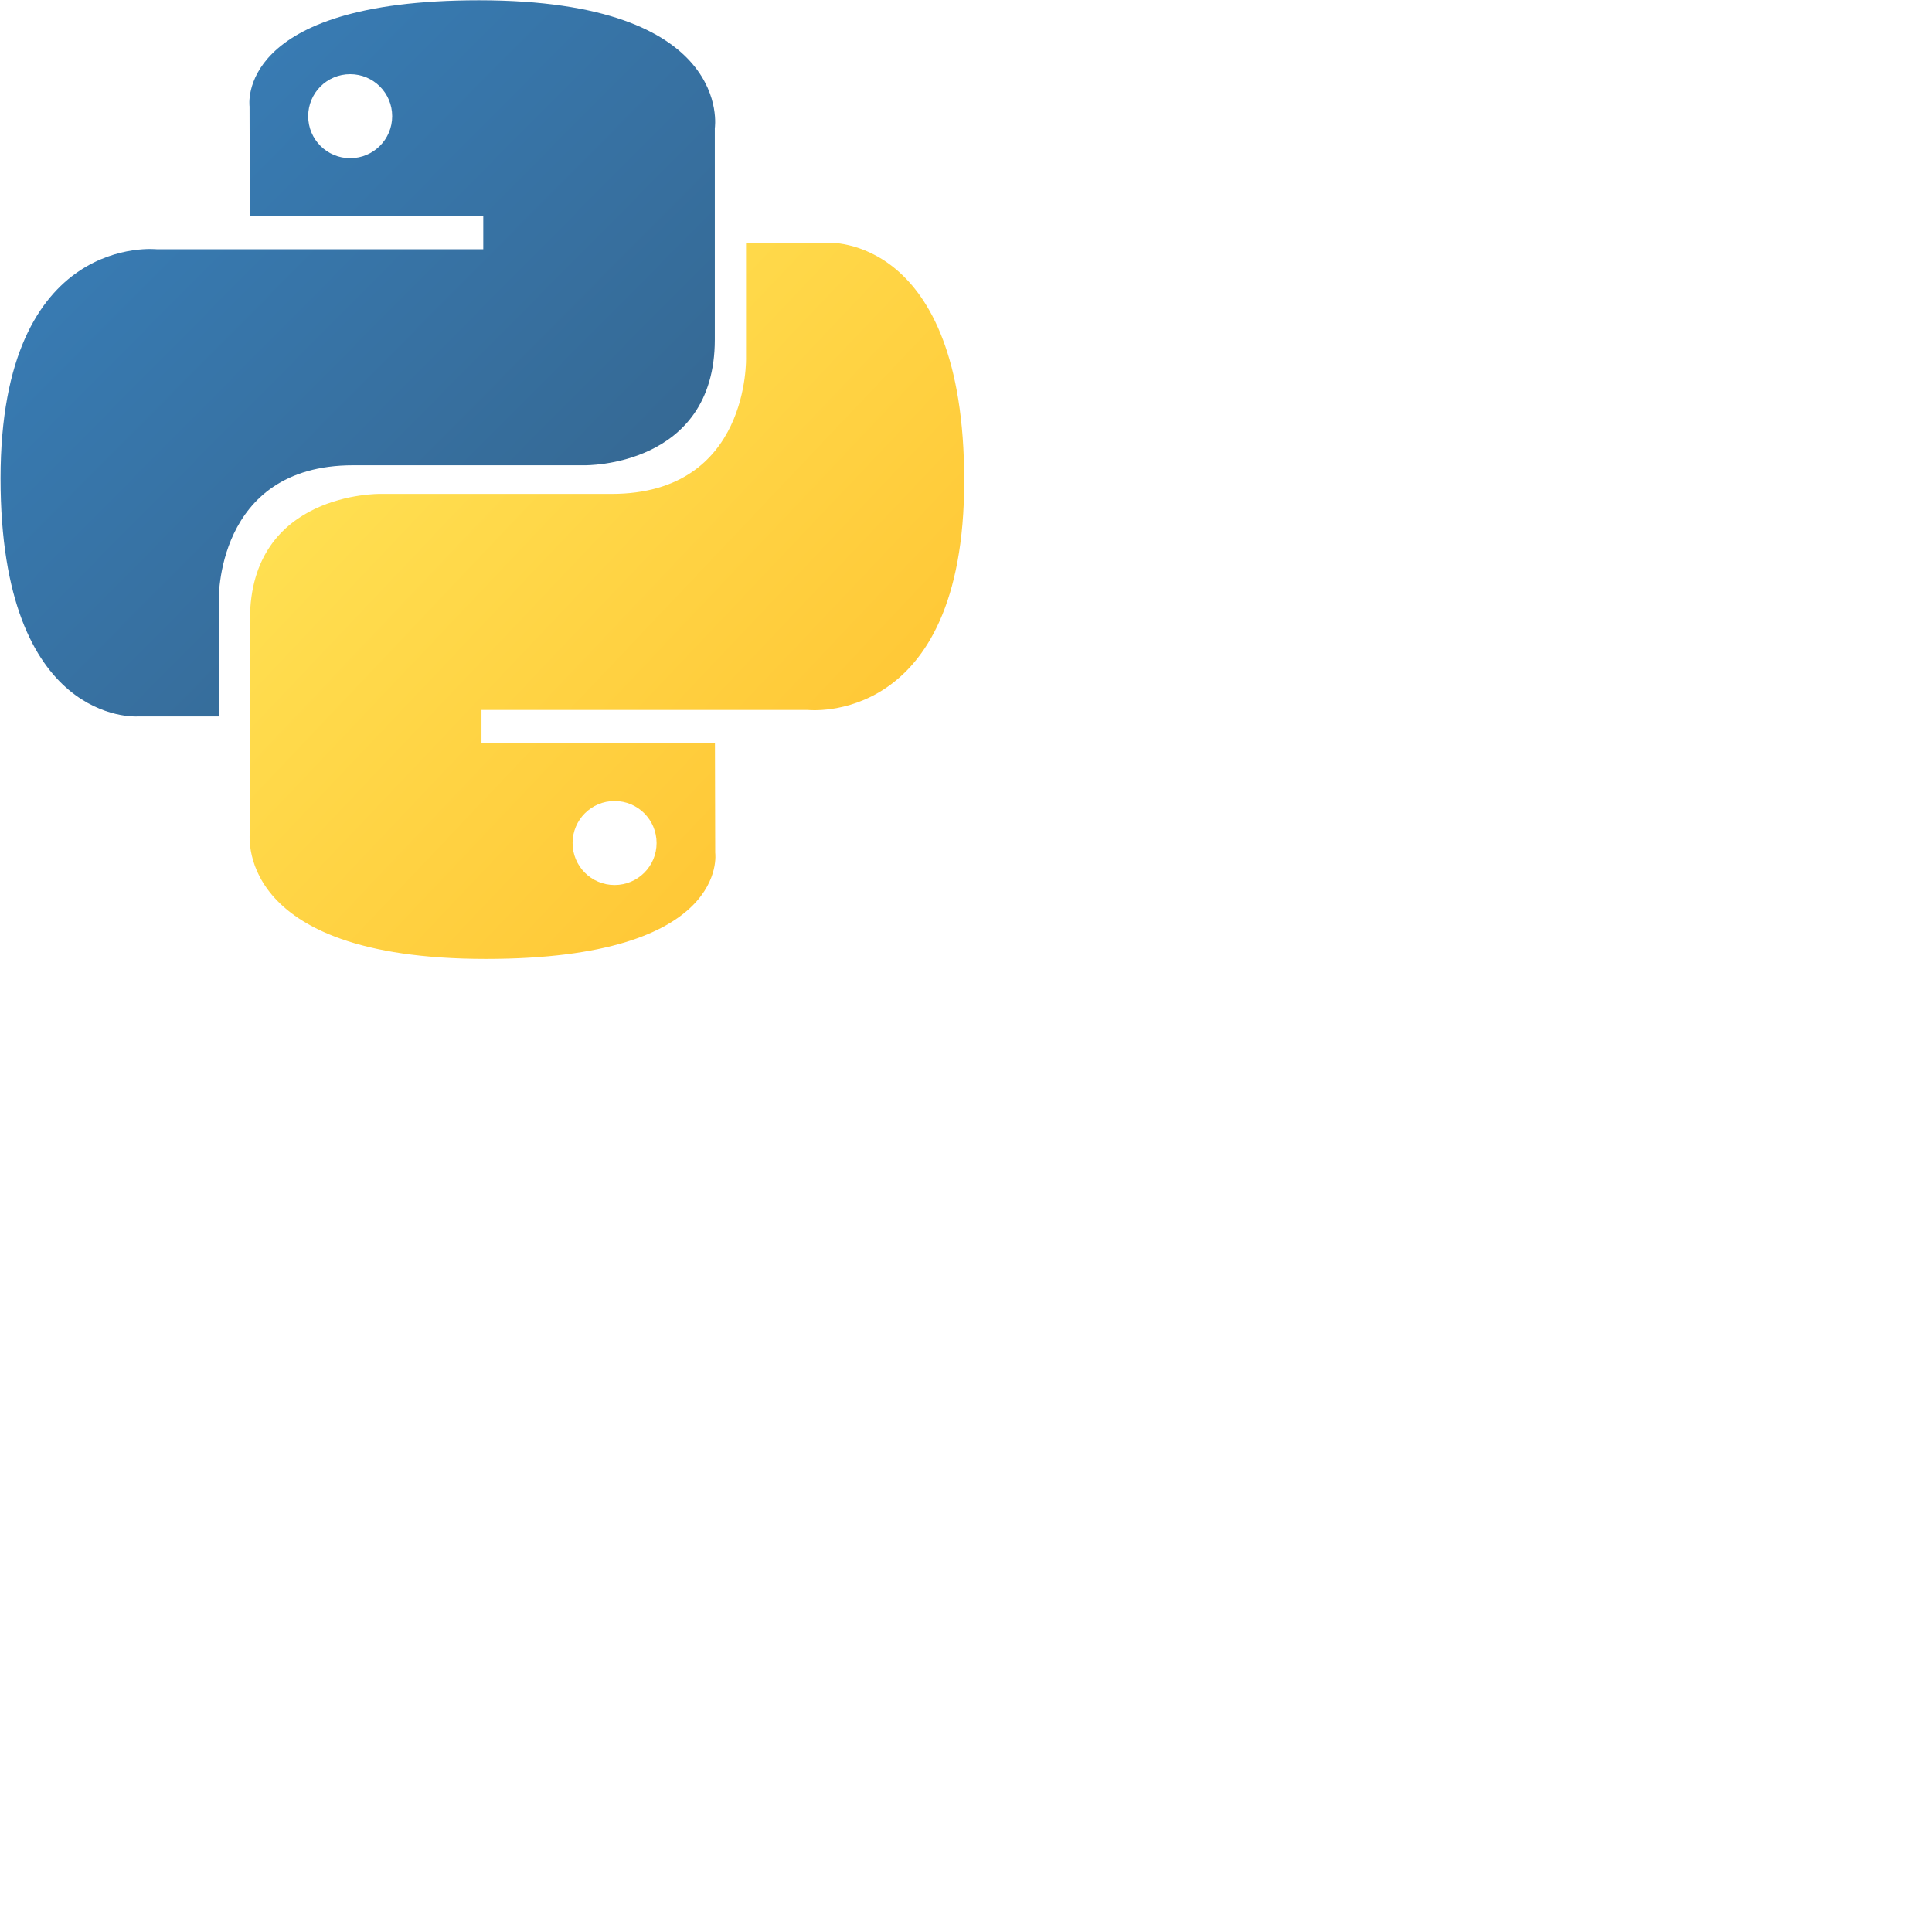
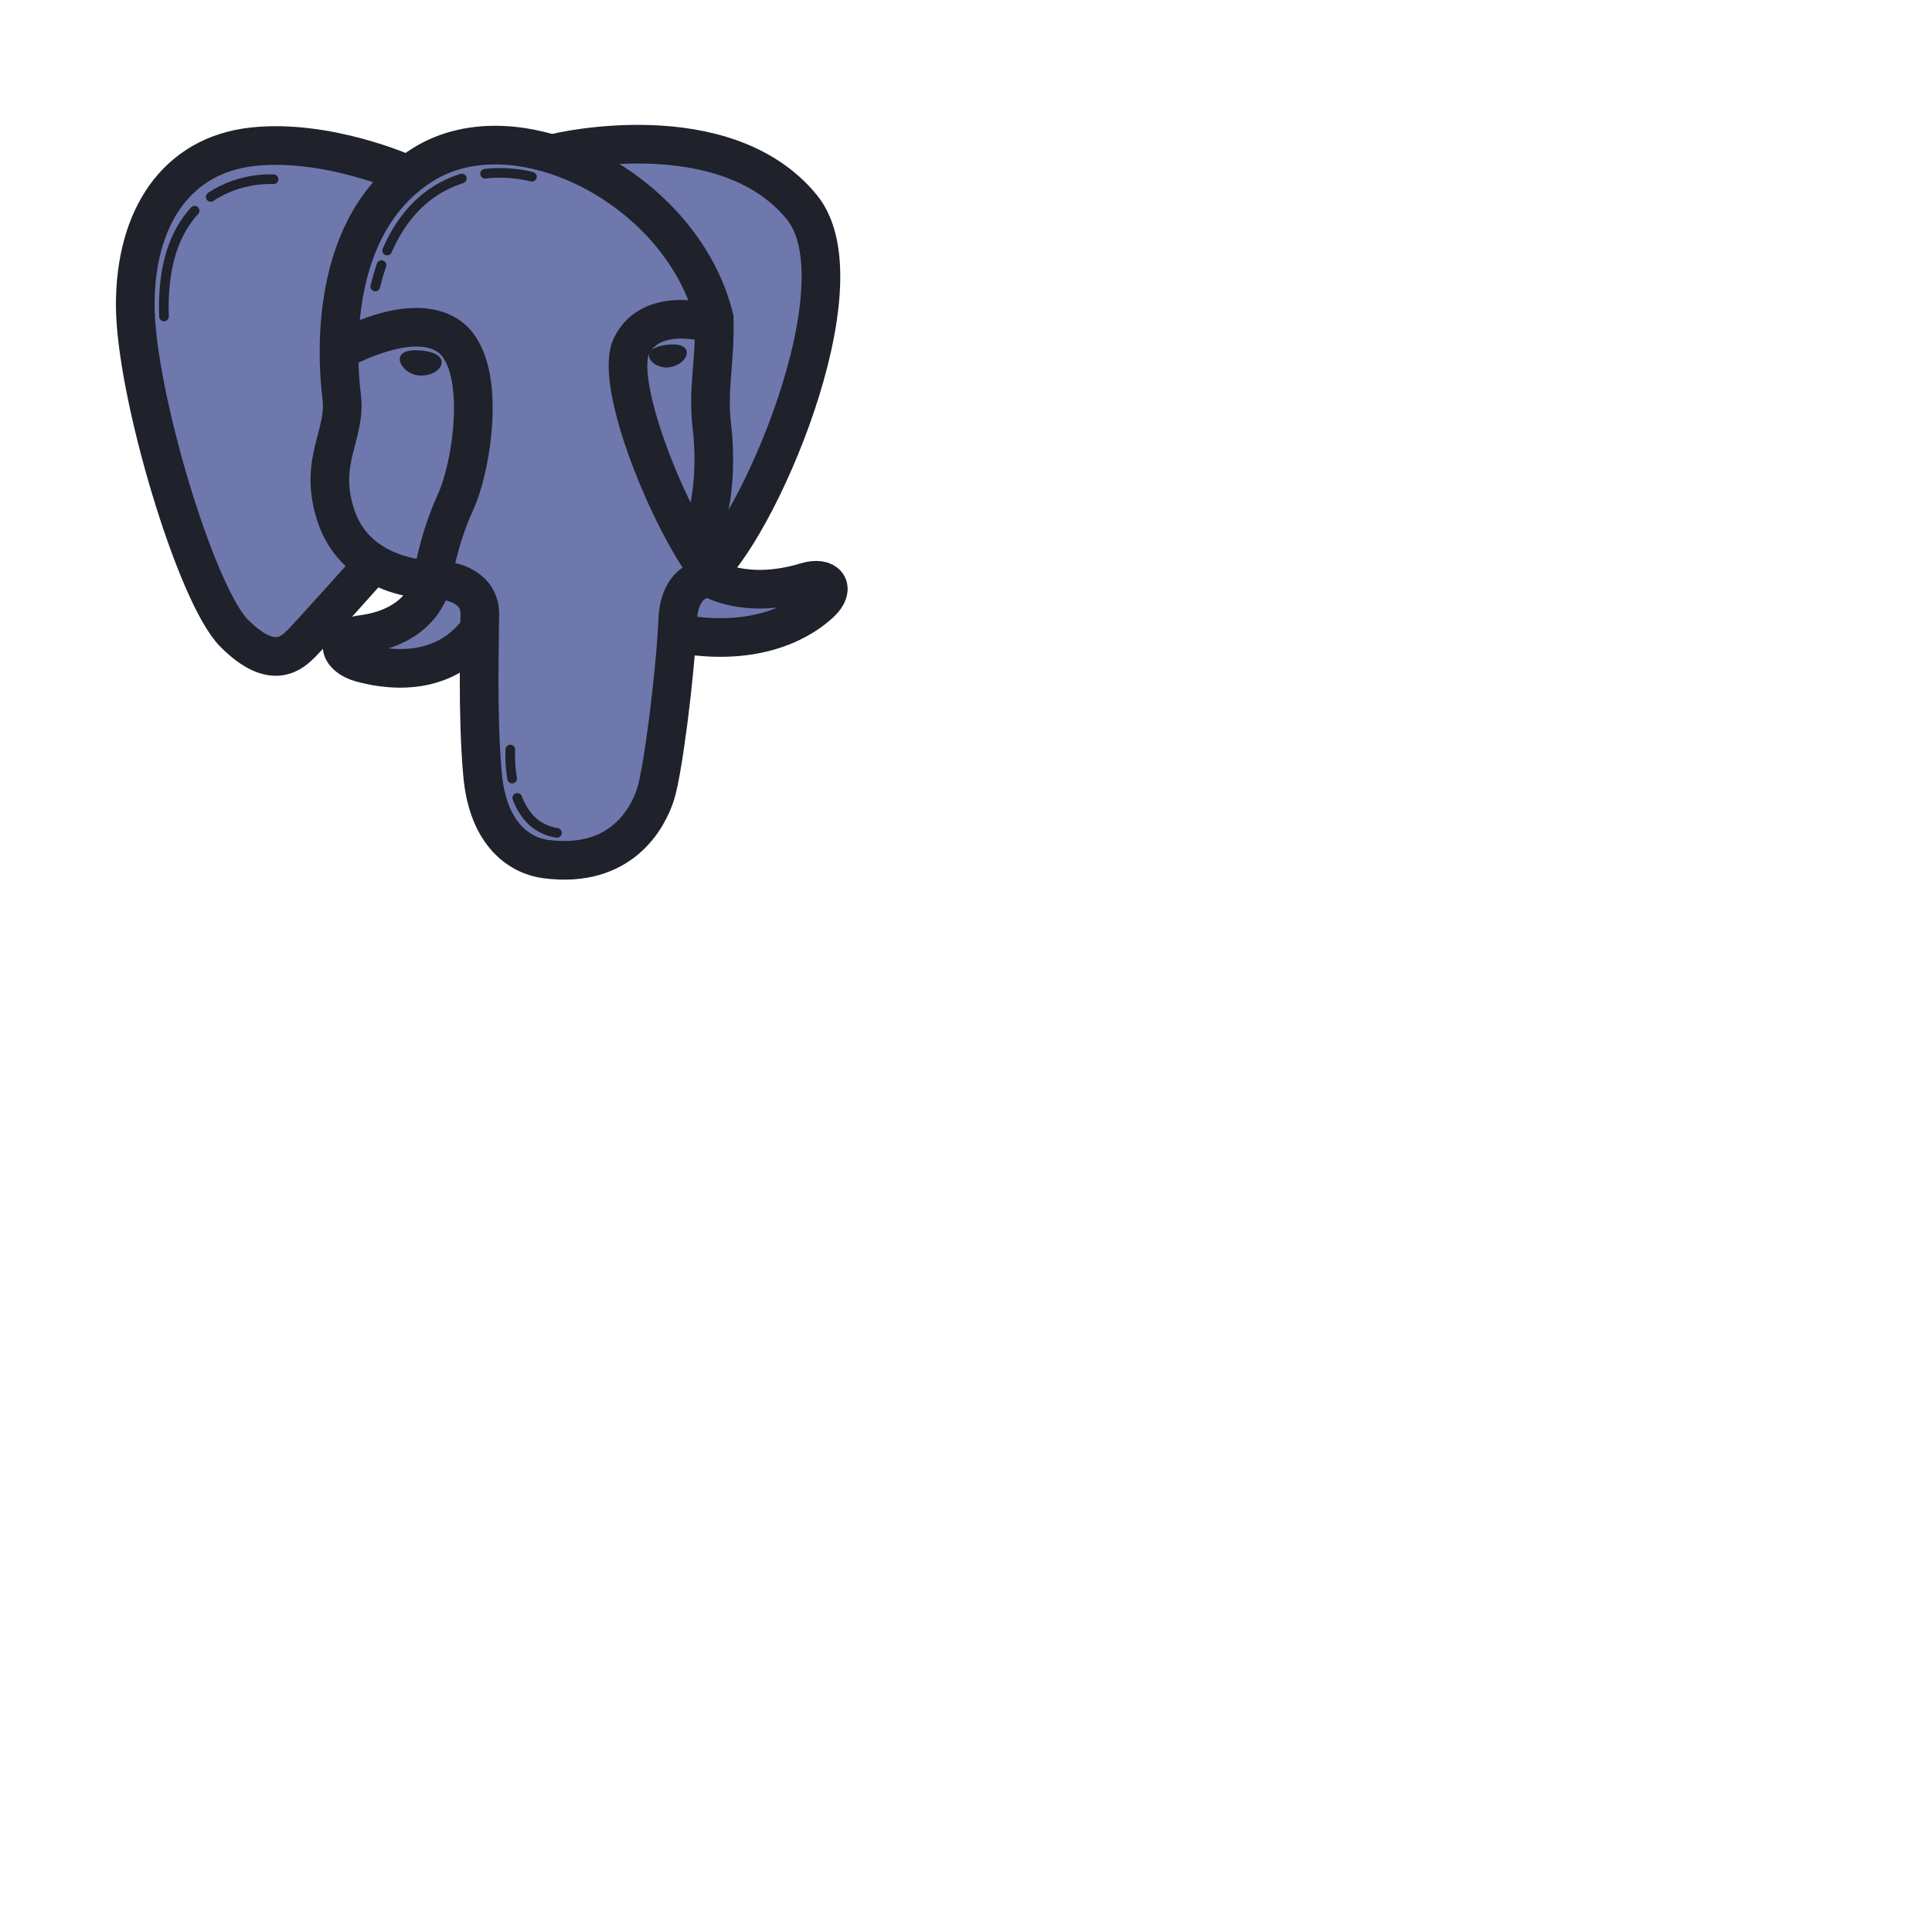
- <svg xmlns="http://www.w3.org/2000/svg" width="512px" height="510px" viewBox="0 0 512 510" version="1.1" preserveAspectRatio="xMidYMid">
-   <defs>
-     <linearGradient x1="12.959%" y1="12.039%" x2="79.639%" y2="78.201%" id="linearGradient-1">
-       <stop stop-color="#387EB8" offset="0%" />
-       <stop stop-color="#366994" offset="100%" />
-     </linearGradient>
-     <linearGradient x1="19.128%" y1="20.579%" x2="90.742%" y2="88.429%" id="linearGradient-2">
-       <stop stop-color="#FFE052" offset="0%" />
-       <stop stop-color="#FFC331" offset="100%" />
-     </linearGradient>
-   </defs>
-   <g>
-     <path d="M126.916,0.072 C62.084,0.072 66.132,28.187 66.132,28.187 L66.204,57.315 L128.072,57.315 L128.072,66.06 L41.631,66.06 C41.631,66.06 0.145,61.355 0.145,126.771 C0.145,192.188 36.355,189.868 36.355,189.868 L57.965,189.868 L57.965,159.512 C57.965,159.512 56.8,123.302 93.597,123.302 L154.959,123.302 C154.959,123.302 189.434,123.859 189.434,89.983 L189.434,33.97 C189.434,33.97 194.669,0.072 126.916,0.072 L126.916,0.072 L126.916,0.072 Z M92.802,19.659 C98.957,19.659 103.932,24.634 103.932,30.789 C103.932,36.945 98.957,41.92 92.802,41.92 C86.646,41.92 81.671,36.945 81.671,30.789 C81.671,24.634 86.646,19.659 92.802,19.659 L92.802,19.659 L92.802,19.659 Z" fill="url(#linearGradient-1)" />
-     <path d="M128.757,254.126 C193.589,254.126 189.541,226.011 189.541,226.011 L189.469,196.884 L127.601,196.884 L127.601,188.139 L214.042,188.139 C214.042,188.139 255.528,192.844 255.528,127.427 C255.528,62.011 219.318,64.331 219.318,64.331 L197.708,64.331 L197.708,94.686 C197.708,94.686 198.873,130.896 162.076,130.896 L100.714,130.896 C100.714,130.896 66.239,130.339 66.239,164.215 L66.239,220.229 C66.239,220.229 61.004,254.126 128.757,254.126 L128.757,254.126 L128.757,254.126 Z M162.871,234.54 C156.716,234.54 151.741,229.565 151.741,223.409 C151.741,217.254 156.716,212.279 162.871,212.279 C169.027,212.279 174.002,217.254 174.002,223.409 C174.002,229.565 169.027,234.54 162.871,234.54 L162.871,234.54 L162.871,234.54 Z" fill="url(#linearGradient-2)" />
-   </g>
+ <svg xmlns="http://www.w3.org/2000/svg" viewBox="0 0 200 200" width="600px" height="600px" baseProfile="basic">
+   <path fill="#6e78ac" d="M83.242,60.482c-6.349,1.924-9.957-0.415-9.957-0.415s-0.006,0-0.007,0l-0.394-0.488 c0.131-0.117,0.264-0.242,0.4-0.381l0.019-0.017l-0.001-0.002c5.639-5.753,15.838-29.562,9.749-37.378 c-8.553-10.979-25.66-5.745-25.66-5.745l0.064,0.183c-4.889-1.666-9.947-1.625-13.851,0.838c-0.661,0.417-1.273,0.873-1.844,1.357 l0.014-0.187c0,0-8.149-3.213-15.851-2.383c-7.954,0.857-12.319,6.83-12.319,15.83s6.17,30.553,10.17,34.553s6,2,7,1 c0.896-0.896,6.588-7.387,7.771-8.738c2.143,1.4,4.575,1.743,5.983,1.748c-0.184,0.991-1.31,4.988-7.562,5.714 c-2.809,0.447-1.915,2.298,0.128,2.872c2.002,0.563,8.415,1.967,12.335-3.509c-0.052,3.397-0.183,9.771,0.304,15.126 c0.574,6.319,3.983,8.376,6.511,8.713c7.878,1.048,10.628-4.308,11.394-6.702c0.702-2.194,1.839-10.809,2.213-16.588l0.503-0.089 l-0.004,0.05c8.106,1.277,12.734-1.66,14.362-3.191C86.338,61.12,85.349,59.844,83.242,60.482z" />
+   <path fill="none" stroke="#1f212b" stroke-miterlimit="10" stroke-width="4" d="M39,58c0,0-6.75,7.562-7.75,8.562s-3,3-7-1 s-10.25-25-10.25-34s4.234-15.518,12.188-16.375C33.89,14.358,42,18,42,18" />
+   <path fill="none" stroke="#1f212b" stroke-miterlimit="10" stroke-width="4" d="M71.213,56.947 c2.681-2.106,2.968-8.713,2.489-12.734c-0.479-4.021,0.331-6.392,0.235-11.275C70.682,19.629,53.612,10.839,43.75,17.062 s-8.854,20.137-8.375,24.062s-2.444,6.539-0.625,12.188s7.644,6.698,10.037,6.698c2.394,0,4.883,0.957,4.883,3.543 s-0.287,10.34,0.287,16.66c0.574,6.319,3.983,8.376,6.511,8.713c7.878,1.048,10.628-4.309,11.394-6.702s2.052-12.439,2.298-18.096 c0.191-4.404,3.351-4.309,3.351-4.309s3.608,2.339,9.957,0.415c2.106-0.638,3.096,0.638,1.468,2.17 c-1.628,1.532-6.017,4.56-14.124,3.283" />
+   <path fill="none" stroke="#1f212b" stroke-miterlimit="10" stroke-width="4" d="M74.085,33.617c0,0-6.523-2.242-8.71,2.195 c-1.893,3.841,3.987,18.294,8.199,23.592" />
+   <path fill="none" stroke="#1f212b" stroke-miterlimit="10" stroke-width="4" d="M34.574,36.617c0,0,7.652-4.612,11.801-1.867 S48.936,48.106,47.149,52c-1.787,3.894-2.362,7.787-2.362,7.787s-0.447,5.106-7.596,5.936c-2.809,0.447-1.915,2.298,0.128,2.872 c2.043,0.574,8.681,2.043,12.574-3.83" />
+   <path fill="none" stroke="#1f212b" stroke-linecap="round" stroke-miterlimit="10" stroke-width="4" d="M57.617,15.809 c0,0,17.356-4.174,25.383,5.629c6.553,8.003-4.766,33.882-10.191,38.158" />
+   <path fill="#1f212b" d="M69.154,38.037c-1.652,0.168-3.423-1.939-0.096-2.346C72.177,35.31,71.323,37.817,69.154,38.037z" />
+   <path fill="#1f212b" d="M43.223,38.848c-1.824-0.23-3.212-2.945,0.481-2.556C47.165,36.657,45.619,39.151,43.223,38.848z" />
+   <path fill="none" stroke="#1f212b" stroke-linecap="round" stroke-linejoin="round" stroke-miterlimit="10" d="M39.492,27.447 c-0.236,0.688-0.451,1.425-0.641,2.213" />
+   <path fill="none" stroke="#1f212b" stroke-linecap="round" stroke-linejoin="round" stroke-miterlimit="10" d="M47.808,18.479 c-2.789,0.876-5.771,2.939-7.731,7.456" />
+   <path fill="none" stroke="#1f212b" stroke-linecap="round" stroke-linejoin="round" stroke-miterlimit="10" d="M55.064,18.298 c0,0-2.11-0.621-4.851-0.319" />
+   <path fill="none" stroke="#1f212b" stroke-linecap="round" stroke-linejoin="round" stroke-miterlimit="10" d="M20.148,21.817 c-1.921,2.074-3.369,5.451-3.173,10.945" />
+   <path fill="none" stroke="#1f212b" stroke-linecap="round" stroke-linejoin="round" stroke-miterlimit="10" d="M28.319,18.553 c0,0-3.417-0.258-6.503,1.833" />
+   <path fill="none" stroke="#1f212b" stroke-linecap="round" stroke-linejoin="round" stroke-miterlimit="10" d="M53.549,82.6 c0.649,1.702,1.858,3.266,4.1,3.613" />
+   <path fill="none" stroke="#1f212b" stroke-linecap="round" stroke-linejoin="round" stroke-miterlimit="10" d="M52.83,77.596 c0,0-0.095,1.358,0.186,3.001" />
</svg>
